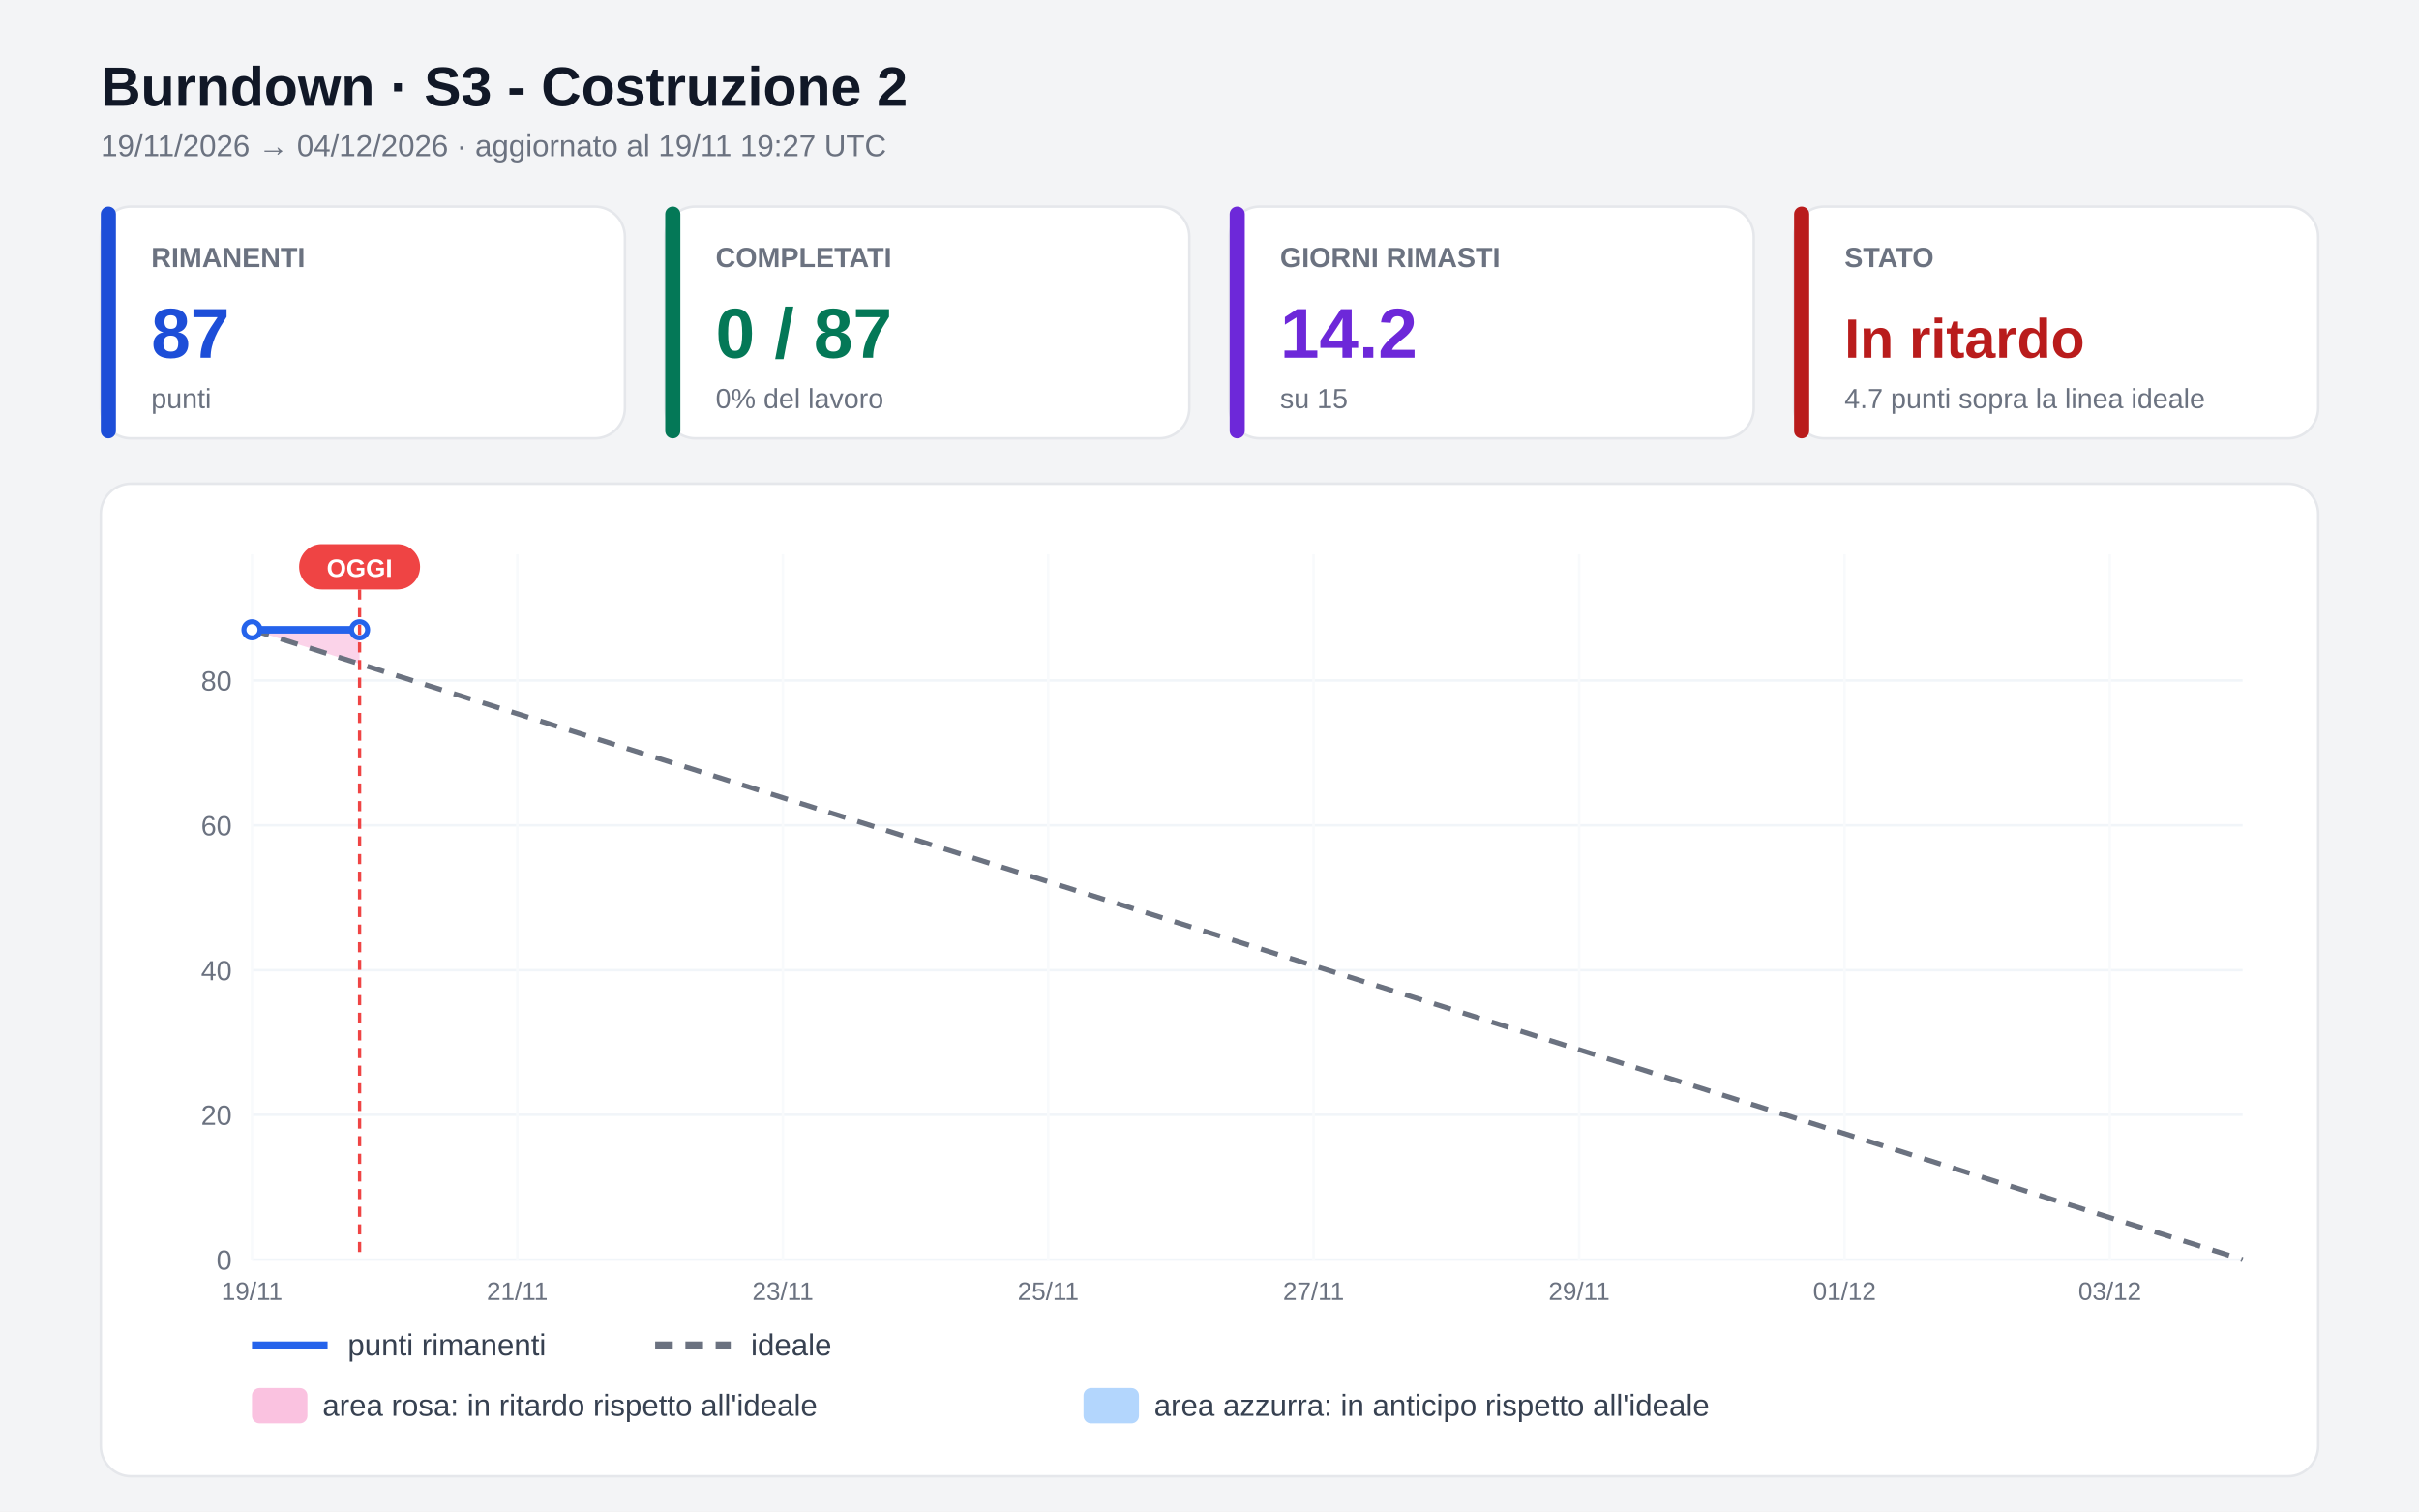
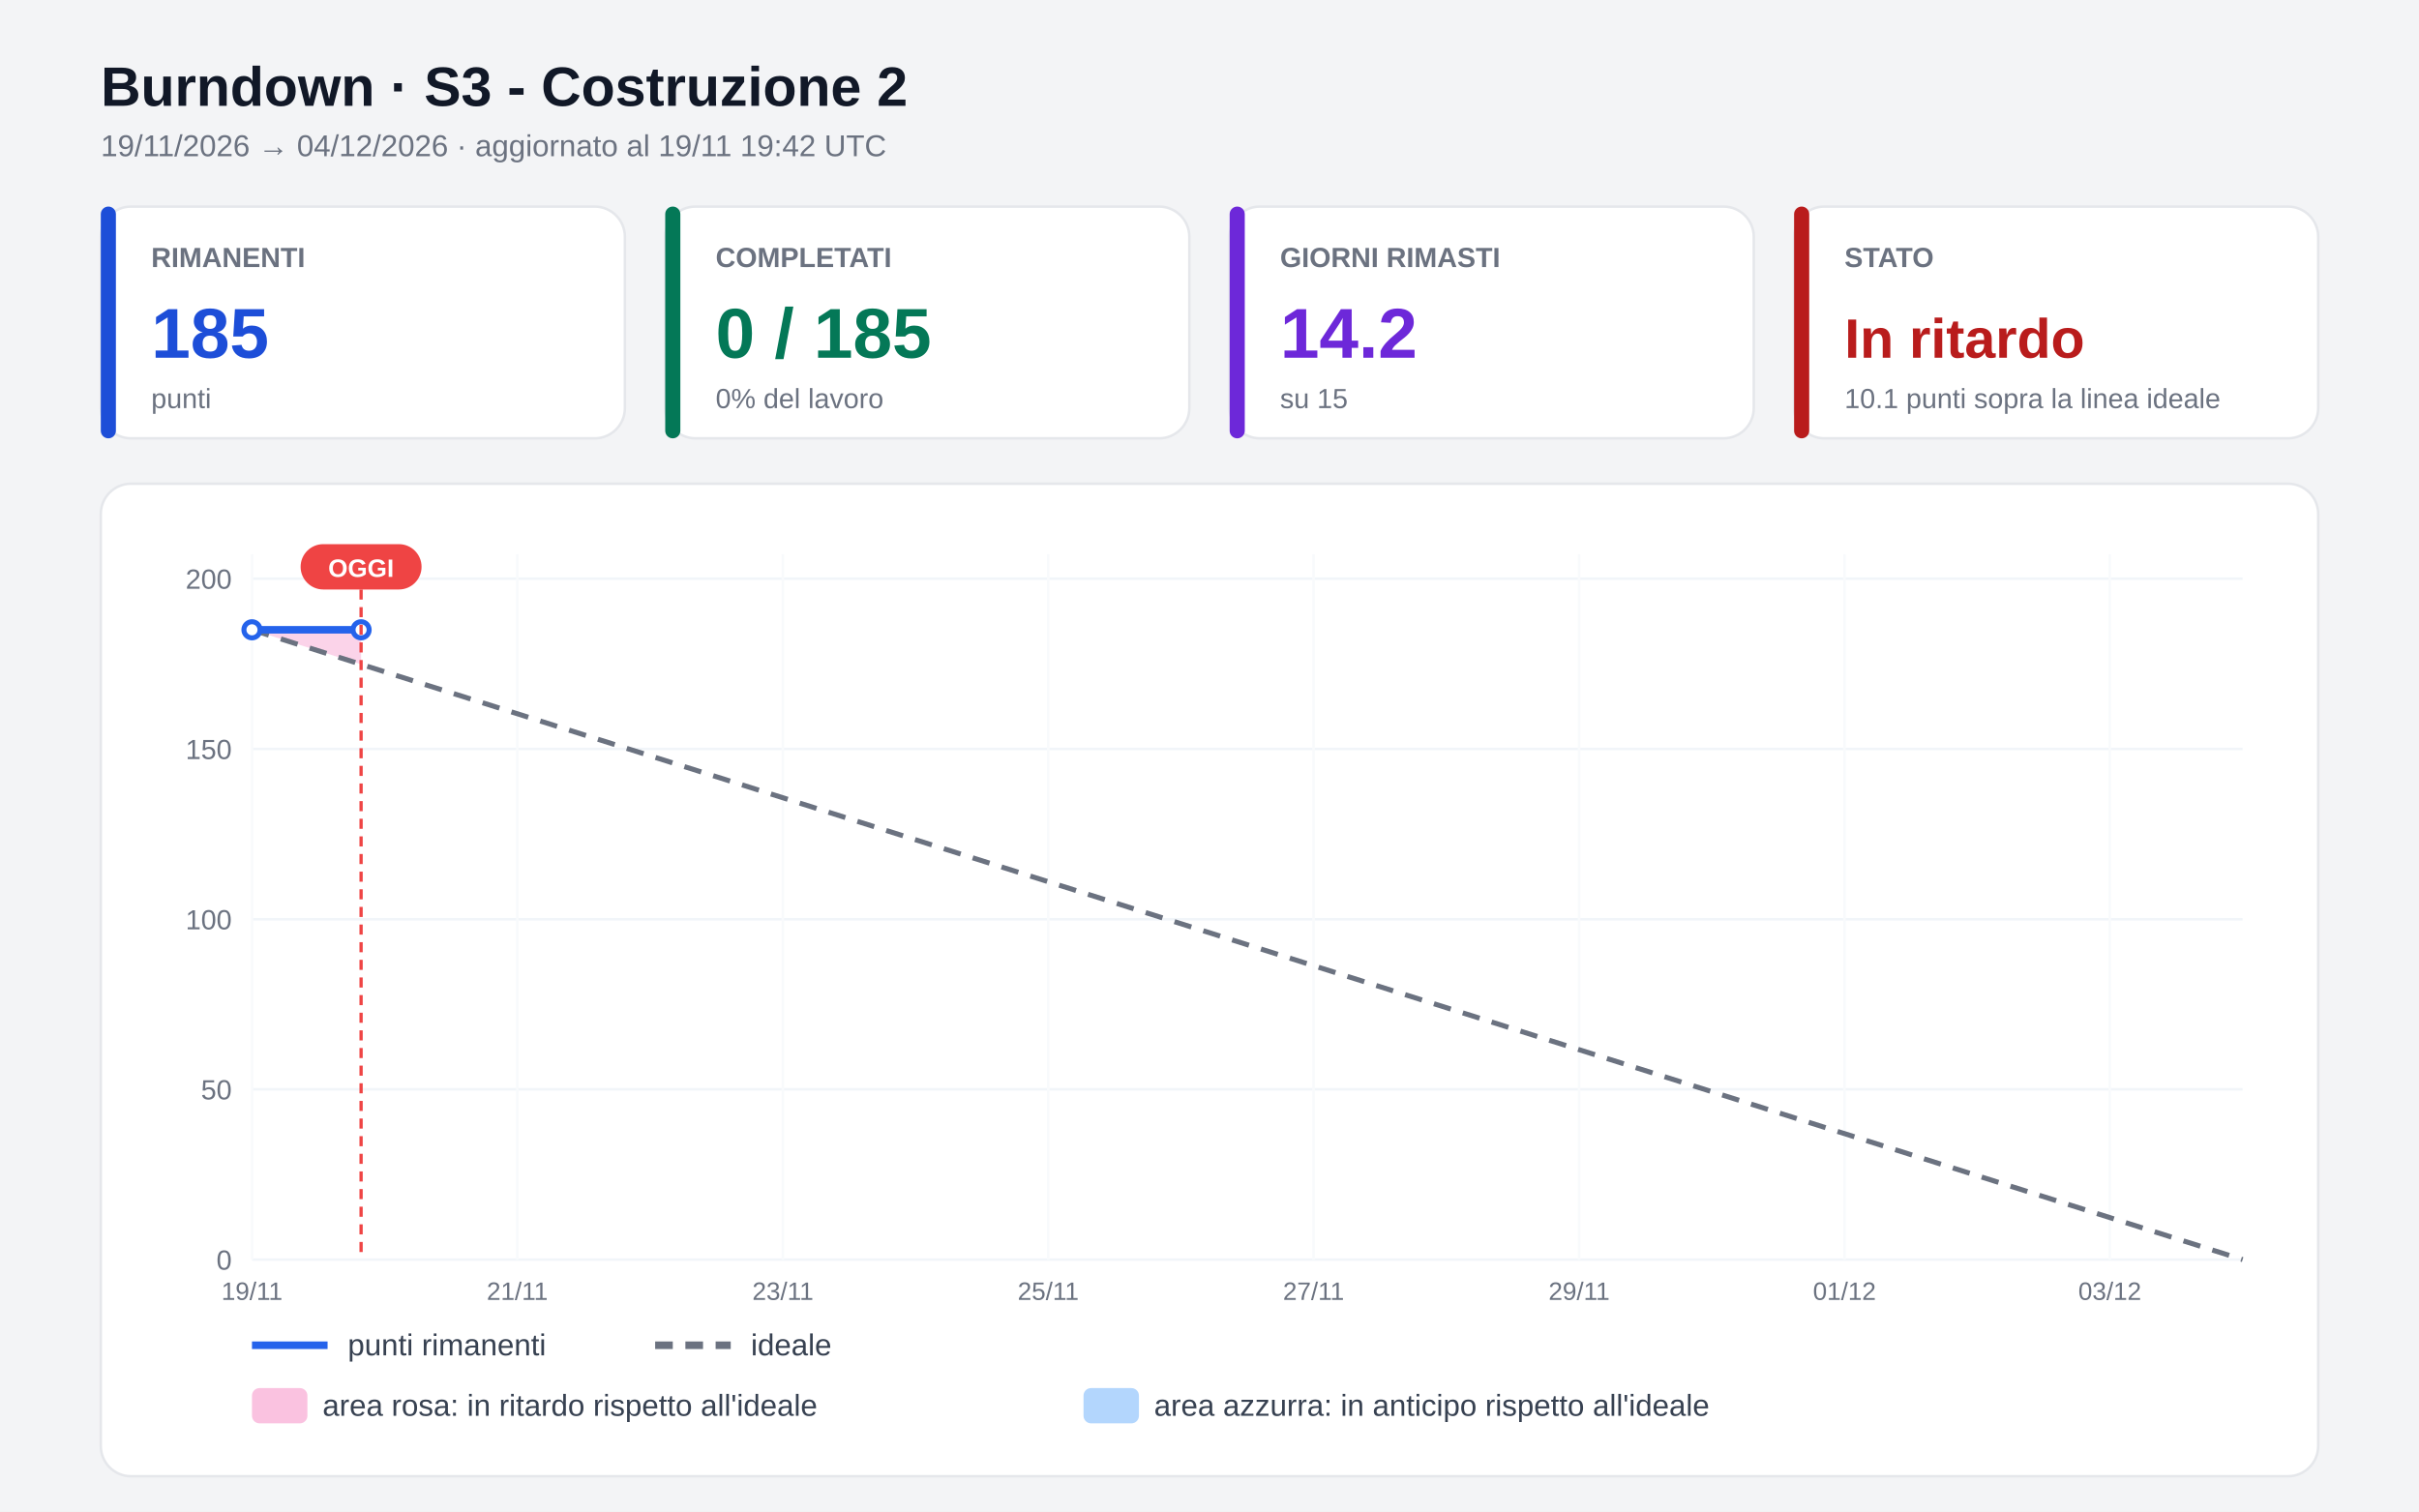
<svg xmlns="http://www.w3.org/2000/svg" viewBox="0 0 960 600" width="960" height="600" font-family="Arial">
  <rect width="960" height="600" fill="#f3f4f6" />
  <text x="40.0" y="42.0" font-size="22" text-anchor="start" fill="#111827" font-weight="bold">Burndown · S3 - Costruzione 2</text>
-   <text x="40.0" y="62.0" font-size="12" text-anchor="start" fill="#6b7280" font-weight="normal">19/11/2026 → 04/12/2026 · aggiornato al 19/11 19:27 UTC</text>
+   <text x="40.0" y="62.0" font-size="12" text-anchor="start" fill="#6b7280" font-weight="normal">19/11/2026 → 04/12/2026 · aggiornato al 19/11 19:42 UTC</text>
  <rect x="40.0" y="82.0" width="208.0" height="92.0" rx="12" fill="#ffffff" fill-opacity="1.0" stroke="#e5e7eb" stroke-width="1" />
  <rect x="40.0" y="82.0" width="6.0" height="92.0" rx="3" fill="#1d4ed8" fill-opacity="1.0" stroke="none" stroke-width="1" />
  <text x="60.0" y="106.0" font-size="11" text-anchor="start" fill="#6b7280" font-weight="bold">RIMANENTI</text>
-   <text x="60.0" y="142.0" font-size="28" text-anchor="start" fill="#1d4ed8" font-weight="bold">87</text>
+   <text x="60.0" y="142.0" font-size="28" text-anchor="start" fill="#1d4ed8" font-weight="bold">185</text>
  <text x="60.0" y="162.0" font-size="11" text-anchor="start" fill="#6b7280" font-weight="normal">punti</text>
  <rect x="264.0" y="82.0" width="208.0" height="92.0" rx="12" fill="#ffffff" fill-opacity="1.0" stroke="#e5e7eb" stroke-width="1" />
  <rect x="264.0" y="82.0" width="6.0" height="92.0" rx="3" fill="#047857" fill-opacity="1.0" stroke="none" stroke-width="1" />
  <text x="284.0" y="106.0" font-size="11" text-anchor="start" fill="#6b7280" font-weight="bold">COMPLETATI</text>
-   <text x="284.0" y="142.0" font-size="28" text-anchor="start" fill="#047857" font-weight="bold">0 / 87</text>
+   <text x="284.0" y="142.0" font-size="28" text-anchor="start" fill="#047857" font-weight="bold">0 / 185</text>
  <text x="284.0" y="162.0" font-size="11" text-anchor="start" fill="#6b7280" font-weight="normal">0% del lavoro</text>
  <rect x="488.0" y="82.0" width="208.0" height="92.0" rx="12" fill="#ffffff" fill-opacity="1.0" stroke="#e5e7eb" stroke-width="1" />
  <rect x="488.0" y="82.0" width="6.0" height="92.0" rx="3" fill="#6d28d9" fill-opacity="1.0" stroke="none" stroke-width="1" />
  <text x="508.0" y="106.0" font-size="11" text-anchor="start" fill="#6b7280" font-weight="bold">GIORNI RIMASTI</text>
  <text x="508.0" y="142.0" font-size="28" text-anchor="start" fill="#6d28d9" font-weight="bold">14.2</text>
  <text x="508.0" y="162.0" font-size="11" text-anchor="start" fill="#6b7280" font-weight="normal">su 15</text>
  <rect x="712.0" y="82.0" width="208.0" height="92.0" rx="12" fill="#ffffff" fill-opacity="1.0" stroke="#e5e7eb" stroke-width="1" />
  <rect x="712.0" y="82.0" width="6.0" height="92.0" rx="3" fill="#b91c1c" fill-opacity="1.0" stroke="none" stroke-width="1" />
  <text x="732.0" y="106.0" font-size="11" text-anchor="start" fill="#6b7280" font-weight="bold">STATO</text>
  <text x="732.0" y="142.0" font-size="22" text-anchor="start" fill="#b91c1c" font-weight="bold">In ritardo</text>
-   <text x="732.0" y="162.0" font-size="11" text-anchor="start" fill="#6b7280" font-weight="normal">4.7 punti sopra la linea ideale</text>
+   <text x="732.0" y="162.0" font-size="11" text-anchor="start" fill="#6b7280" font-weight="normal">10.1 punti sopra la linea ideale</text>
  <rect x="40.0" y="192.0" width="880.0" height="394.0" rx="12" fill="#ffffff" fill-opacity="1.0" stroke="#e5e7eb" stroke-width="1" />
  <line x1="100.0" y1="500.0" x2="890.0" y2="500.0" stroke="#f1f5f9" stroke-width="1" />
  <text x="92.0" y="504.0" font-size="11" text-anchor="end" fill="#6b7280" font-weight="normal">0</text>
-   <line x1="100.0" y1="442.5" x2="890.0" y2="442.5" stroke="#f1f5f9" stroke-width="1" />
-   <text x="92.0" y="446.5" font-size="11" text-anchor="end" fill="#6b7280" font-weight="normal">20</text>
-   <line x1="100.0" y1="385.1" x2="890.0" y2="385.1" stroke="#f1f5f9" stroke-width="1" />
-   <text x="92.0" y="389.1" font-size="11" text-anchor="end" fill="#6b7280" font-weight="normal">40</text>
-   <line x1="100.0" y1="327.6" x2="890.0" y2="327.6" stroke="#f1f5f9" stroke-width="1" />
-   <text x="92.0" y="331.6" font-size="11" text-anchor="end" fill="#6b7280" font-weight="normal">60</text>
-   <line x1="100.0" y1="270.1" x2="890.0" y2="270.1" stroke="#f1f5f9" stroke-width="1" />
-   <text x="92.0" y="274.1" font-size="11" text-anchor="end" fill="#6b7280" font-weight="normal">80</text>
+   <line x1="100.0" y1="432.4" x2="890.0" y2="432.4" stroke="#f1f5f9" stroke-width="1" />
+   <text x="92.0" y="436.4" font-size="11" text-anchor="end" fill="#6b7280" font-weight="normal">50</text>
+   <line x1="100.0" y1="364.9" x2="890.0" y2="364.9" stroke="#f1f5f9" stroke-width="1" />
+   <text x="92.0" y="368.9" font-size="11" text-anchor="end" fill="#6b7280" font-weight="normal">100</text>
+   <line x1="100.0" y1="297.3" x2="890.0" y2="297.3" stroke="#f1f5f9" stroke-width="1" />
+   <text x="92.0" y="301.3" font-size="11" text-anchor="end" fill="#6b7280" font-weight="normal">150</text>
+   <line x1="100.0" y1="229.7" x2="890.0" y2="229.7" stroke="#f1f5f9" stroke-width="1" />
+   <text x="92.0" y="233.7" font-size="11" text-anchor="end" fill="#6b7280" font-weight="normal">200</text>
  <line x1="100.0" y1="220.0" x2="100.0" y2="500.0" stroke="#f8fafc" stroke-width="1" />
  <text x="100.0" y="516.0" font-size="10" text-anchor="middle" fill="#6b7280" font-weight="normal">19/11</text>
  <line x1="205.3" y1="220.0" x2="205.3" y2="500.0" stroke="#f8fafc" stroke-width="1" />
  <text x="205.3" y="516.0" font-size="10" text-anchor="middle" fill="#6b7280" font-weight="normal">21/11</text>
  <line x1="310.7" y1="220.0" x2="310.7" y2="500.0" stroke="#f8fafc" stroke-width="1" />
  <text x="310.7" y="516.0" font-size="10" text-anchor="middle" fill="#6b7280" font-weight="normal">23/11</text>
  <line x1="416.0" y1="220.0" x2="416.0" y2="500.0" stroke="#f8fafc" stroke-width="1" />
  <text x="416.0" y="516.0" font-size="10" text-anchor="middle" fill="#6b7280" font-weight="normal">25/11</text>
  <line x1="521.3" y1="220.0" x2="521.3" y2="500.0" stroke="#f8fafc" stroke-width="1" />
  <text x="521.3" y="516.0" font-size="10" text-anchor="middle" fill="#6b7280" font-weight="normal">27/11</text>
  <line x1="626.7" y1="220.0" x2="626.7" y2="500.0" stroke="#f8fafc" stroke-width="1" />
  <text x="626.7" y="516.0" font-size="10" text-anchor="middle" fill="#6b7280" font-weight="normal">29/11</text>
  <line x1="732.0" y1="220.0" x2="732.0" y2="500.0" stroke="#f8fafc" stroke-width="1" />
  <text x="732.0" y="516.0" font-size="10" text-anchor="middle" fill="#6b7280" font-weight="normal">01/12</text>
  <line x1="837.3" y1="220.0" x2="837.3" y2="500.0" stroke="#f8fafc" stroke-width="1" />
  <text x="837.3" y="516.0" font-size="10" text-anchor="middle" fill="#6b7280" font-weight="normal">03/12</text>
-   <polygon points="100.0,250.0 142.7,250.0 142.7,263.5 100.0,250.0" fill="#f9a8d4" fill-opacity="0.5" stroke="none" stroke-width="1.5" stroke-linejoin="round" />
+   <polygon points="100.0,250.0 143.3,250.0 143.3,263.7 100.0,250.0" fill="#f9a8d4" fill-opacity="0.5" stroke="none" stroke-width="1.5" stroke-linejoin="round" />
  <polyline points="100.0,250.0 890.0,500.0" fill="none" fill-opacity="1.0" stroke="#6b7280" stroke-width="2" stroke-linejoin="round" stroke-dasharray="7 5" />
-   <polyline points="100.0,250.0 142.7,250.0" fill="none" fill-opacity="1.0" stroke="#2563eb" stroke-width="3" stroke-linejoin="round" />
+   <polyline points="100.0,250.0 143.3,250.0" fill="none" fill-opacity="1.0" stroke="#2563eb" stroke-width="3" stroke-linejoin="round" />
  <circle cx="100.0" cy="250.0" r="3.2" fill="#ffffff" stroke="#2563eb" stroke-width="2" />
-   <circle cx="142.7" cy="250.0" r="3.2" fill="#ffffff" stroke="#2563eb" stroke-width="2" />
-   <line x1="142.7" y1="220.0" x2="142.7" y2="500.0" stroke="#ef4444" stroke-width="1.3" stroke-dasharray="4 3" />
-   <rect x="118.7" y="216.0" width="48.0" height="18.0" rx="9" fill="#ef4444" fill-opacity="1.0" stroke="none" stroke-width="1" />
-   <text x="142.7" y="229.0" font-size="10" text-anchor="middle" fill="#ffffff" font-weight="bold">OGGI</text>
+   <circle cx="143.3" cy="250.0" r="3.2" fill="#ffffff" stroke="#2563eb" stroke-width="2" />
+   <line x1="143.3" y1="220.0" x2="143.3" y2="500.0" stroke="#ef4444" stroke-width="1.3" stroke-dasharray="4 3" />
+   <rect x="119.3" y="216.0" width="48.0" height="18.0" rx="9" fill="#ef4444" fill-opacity="1.0" stroke="none" stroke-width="1" />
+   <text x="143.3" y="229.0" font-size="10" text-anchor="middle" fill="#ffffff" font-weight="bold">OGGI</text>
  <line x1="100.0" y1="534.0" x2="130.0" y2="534.0" stroke="#2563eb" stroke-width="3" />
  <text x="138.0" y="538.0" font-size="12" text-anchor="start" fill="#374151" font-weight="normal">punti rimanenti</text>
  <line x1="260.0" y1="534.0" x2="290.0" y2="534.0" stroke="#6b7280" stroke-width="3" stroke-dasharray="7 5" />
  <text x="298.0" y="538.0" font-size="12" text-anchor="start" fill="#374151" font-weight="normal">ideale</text>
  <rect x="100.0" y="551.0" width="22.0" height="14.0" rx="3" fill="#f9a8d4" fill-opacity="0.7" stroke="none" stroke-width="1" />
  <text x="128.0" y="562.0" font-size="12" text-anchor="start" fill="#374151" font-weight="normal">area rosa: in ritardo rispetto all'ideale</text>
  <rect x="430.0" y="551.0" width="22.0" height="14.0" rx="3" fill="#93c5fd" fill-opacity="0.7" stroke="none" stroke-width="1" />
  <text x="458.0" y="562.0" font-size="12" text-anchor="start" fill="#374151" font-weight="normal">area azzurra: in anticipo rispetto all'ideale</text>
</svg>
